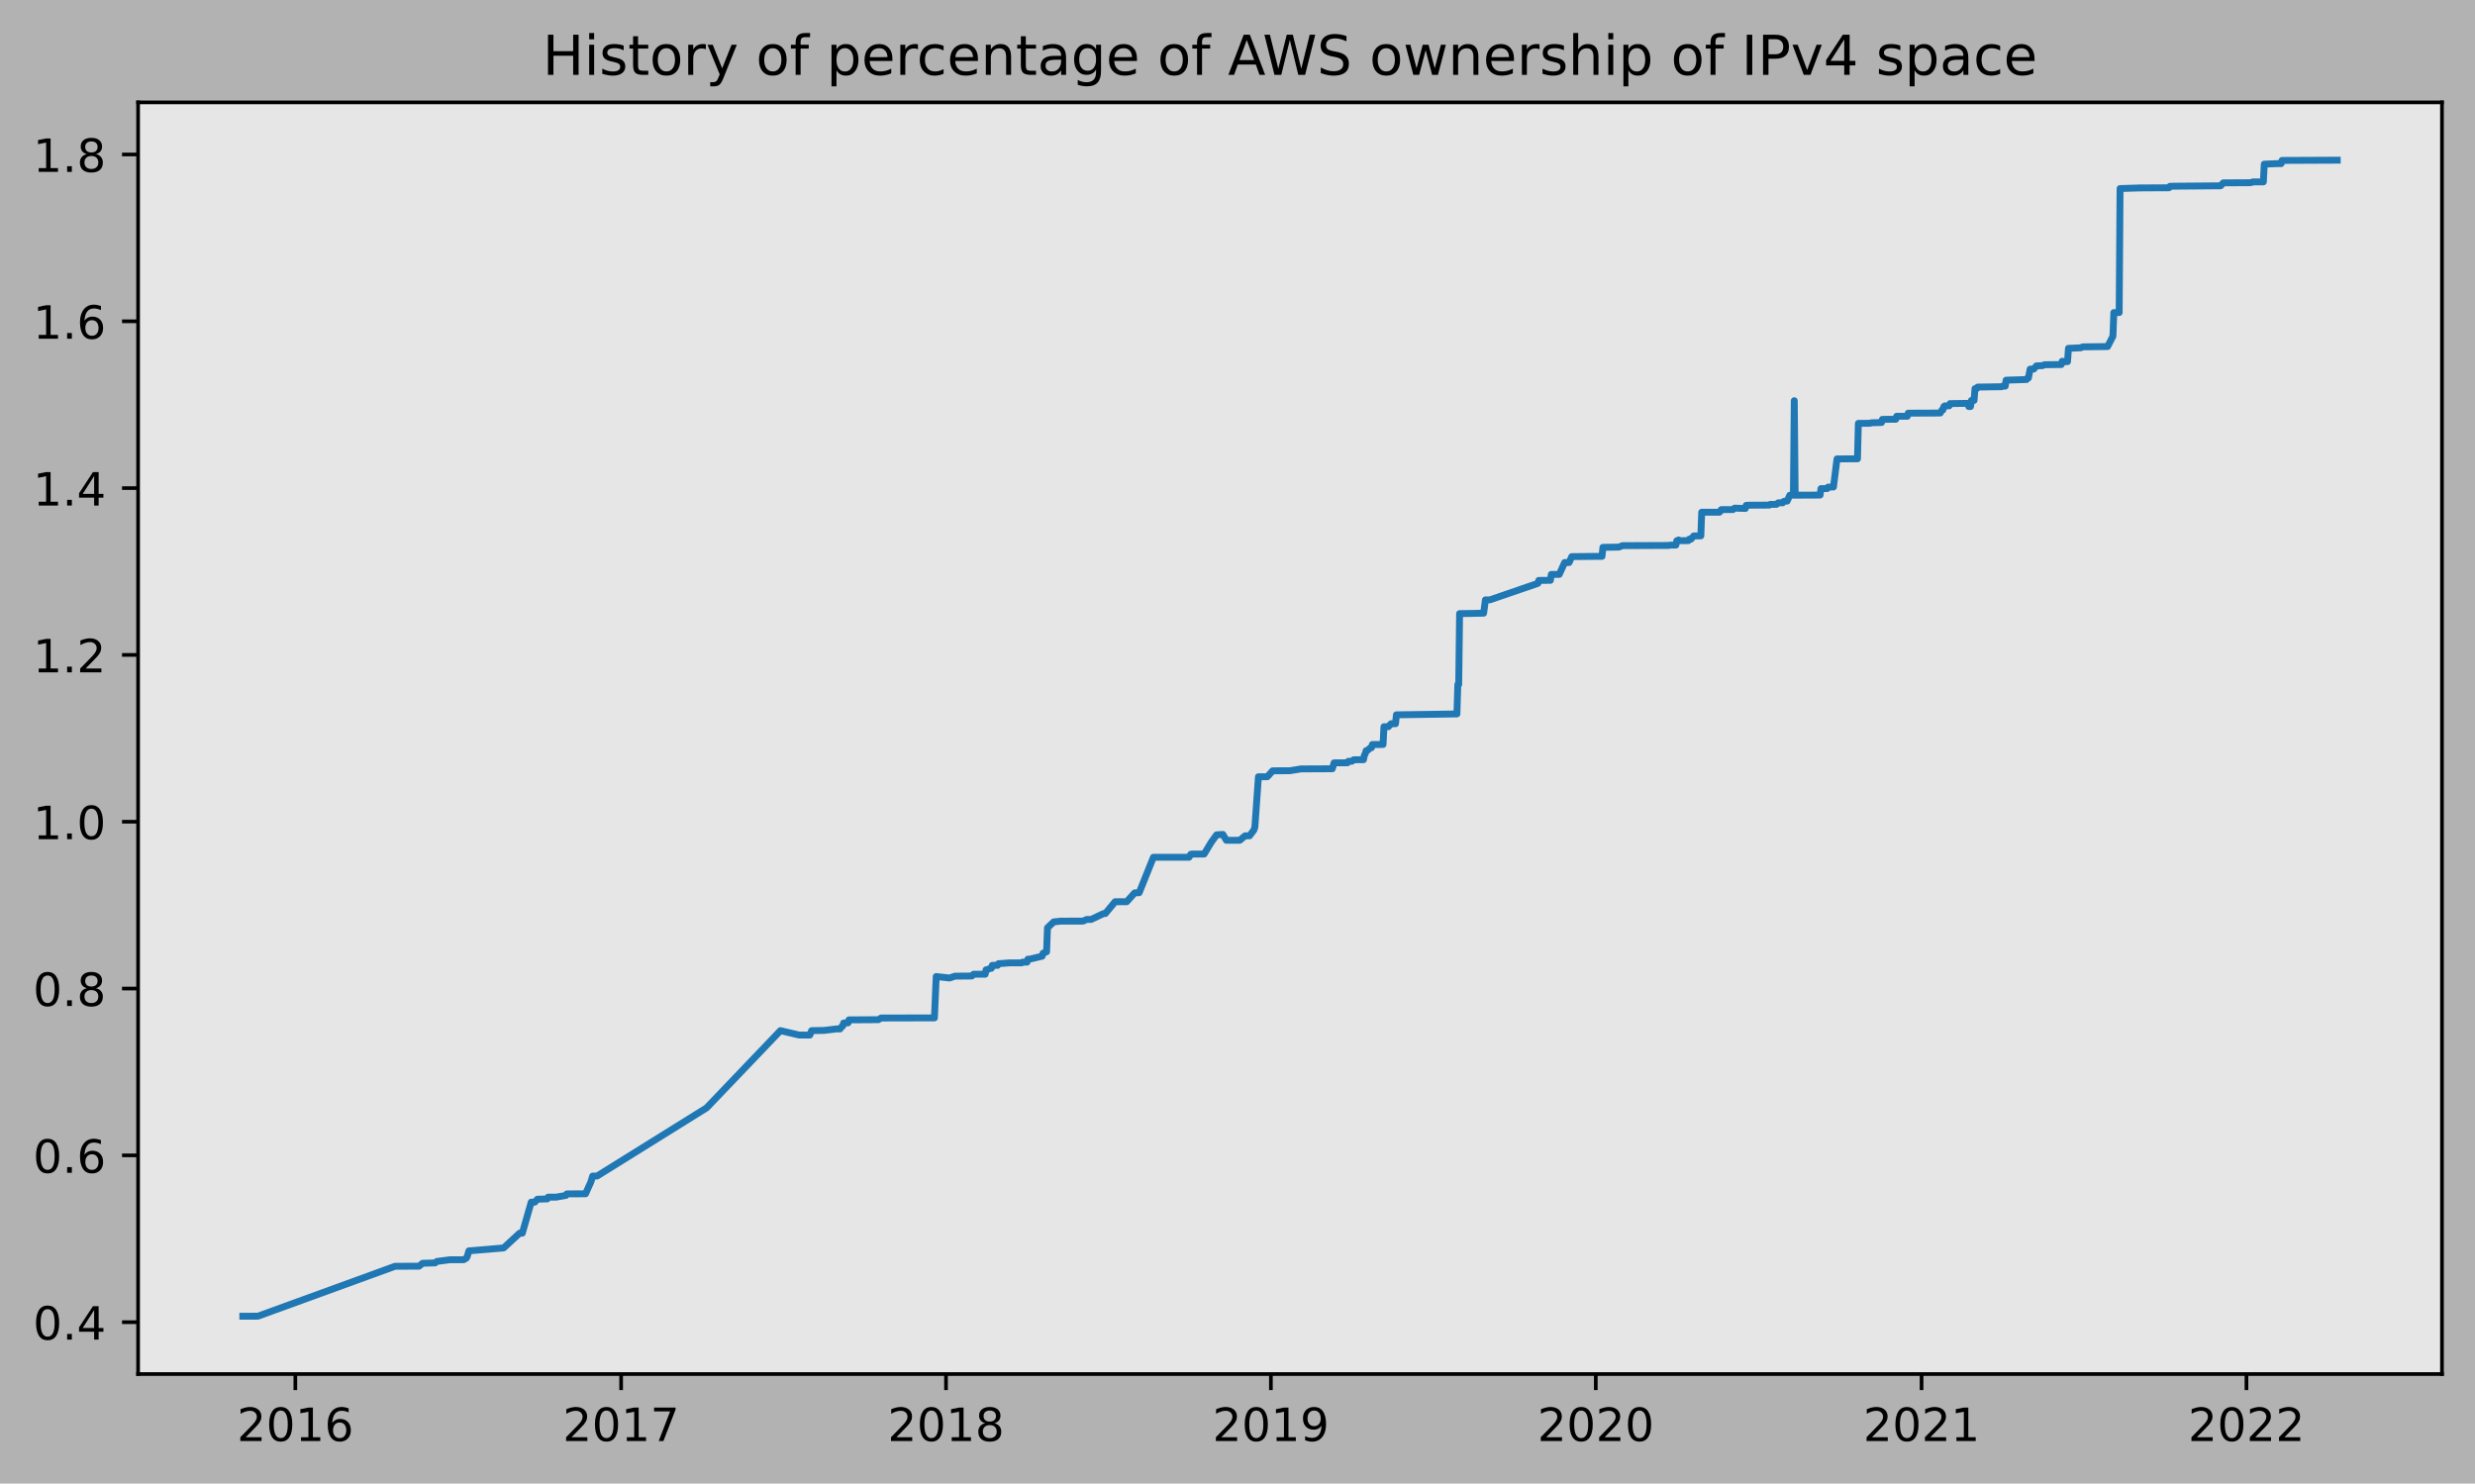
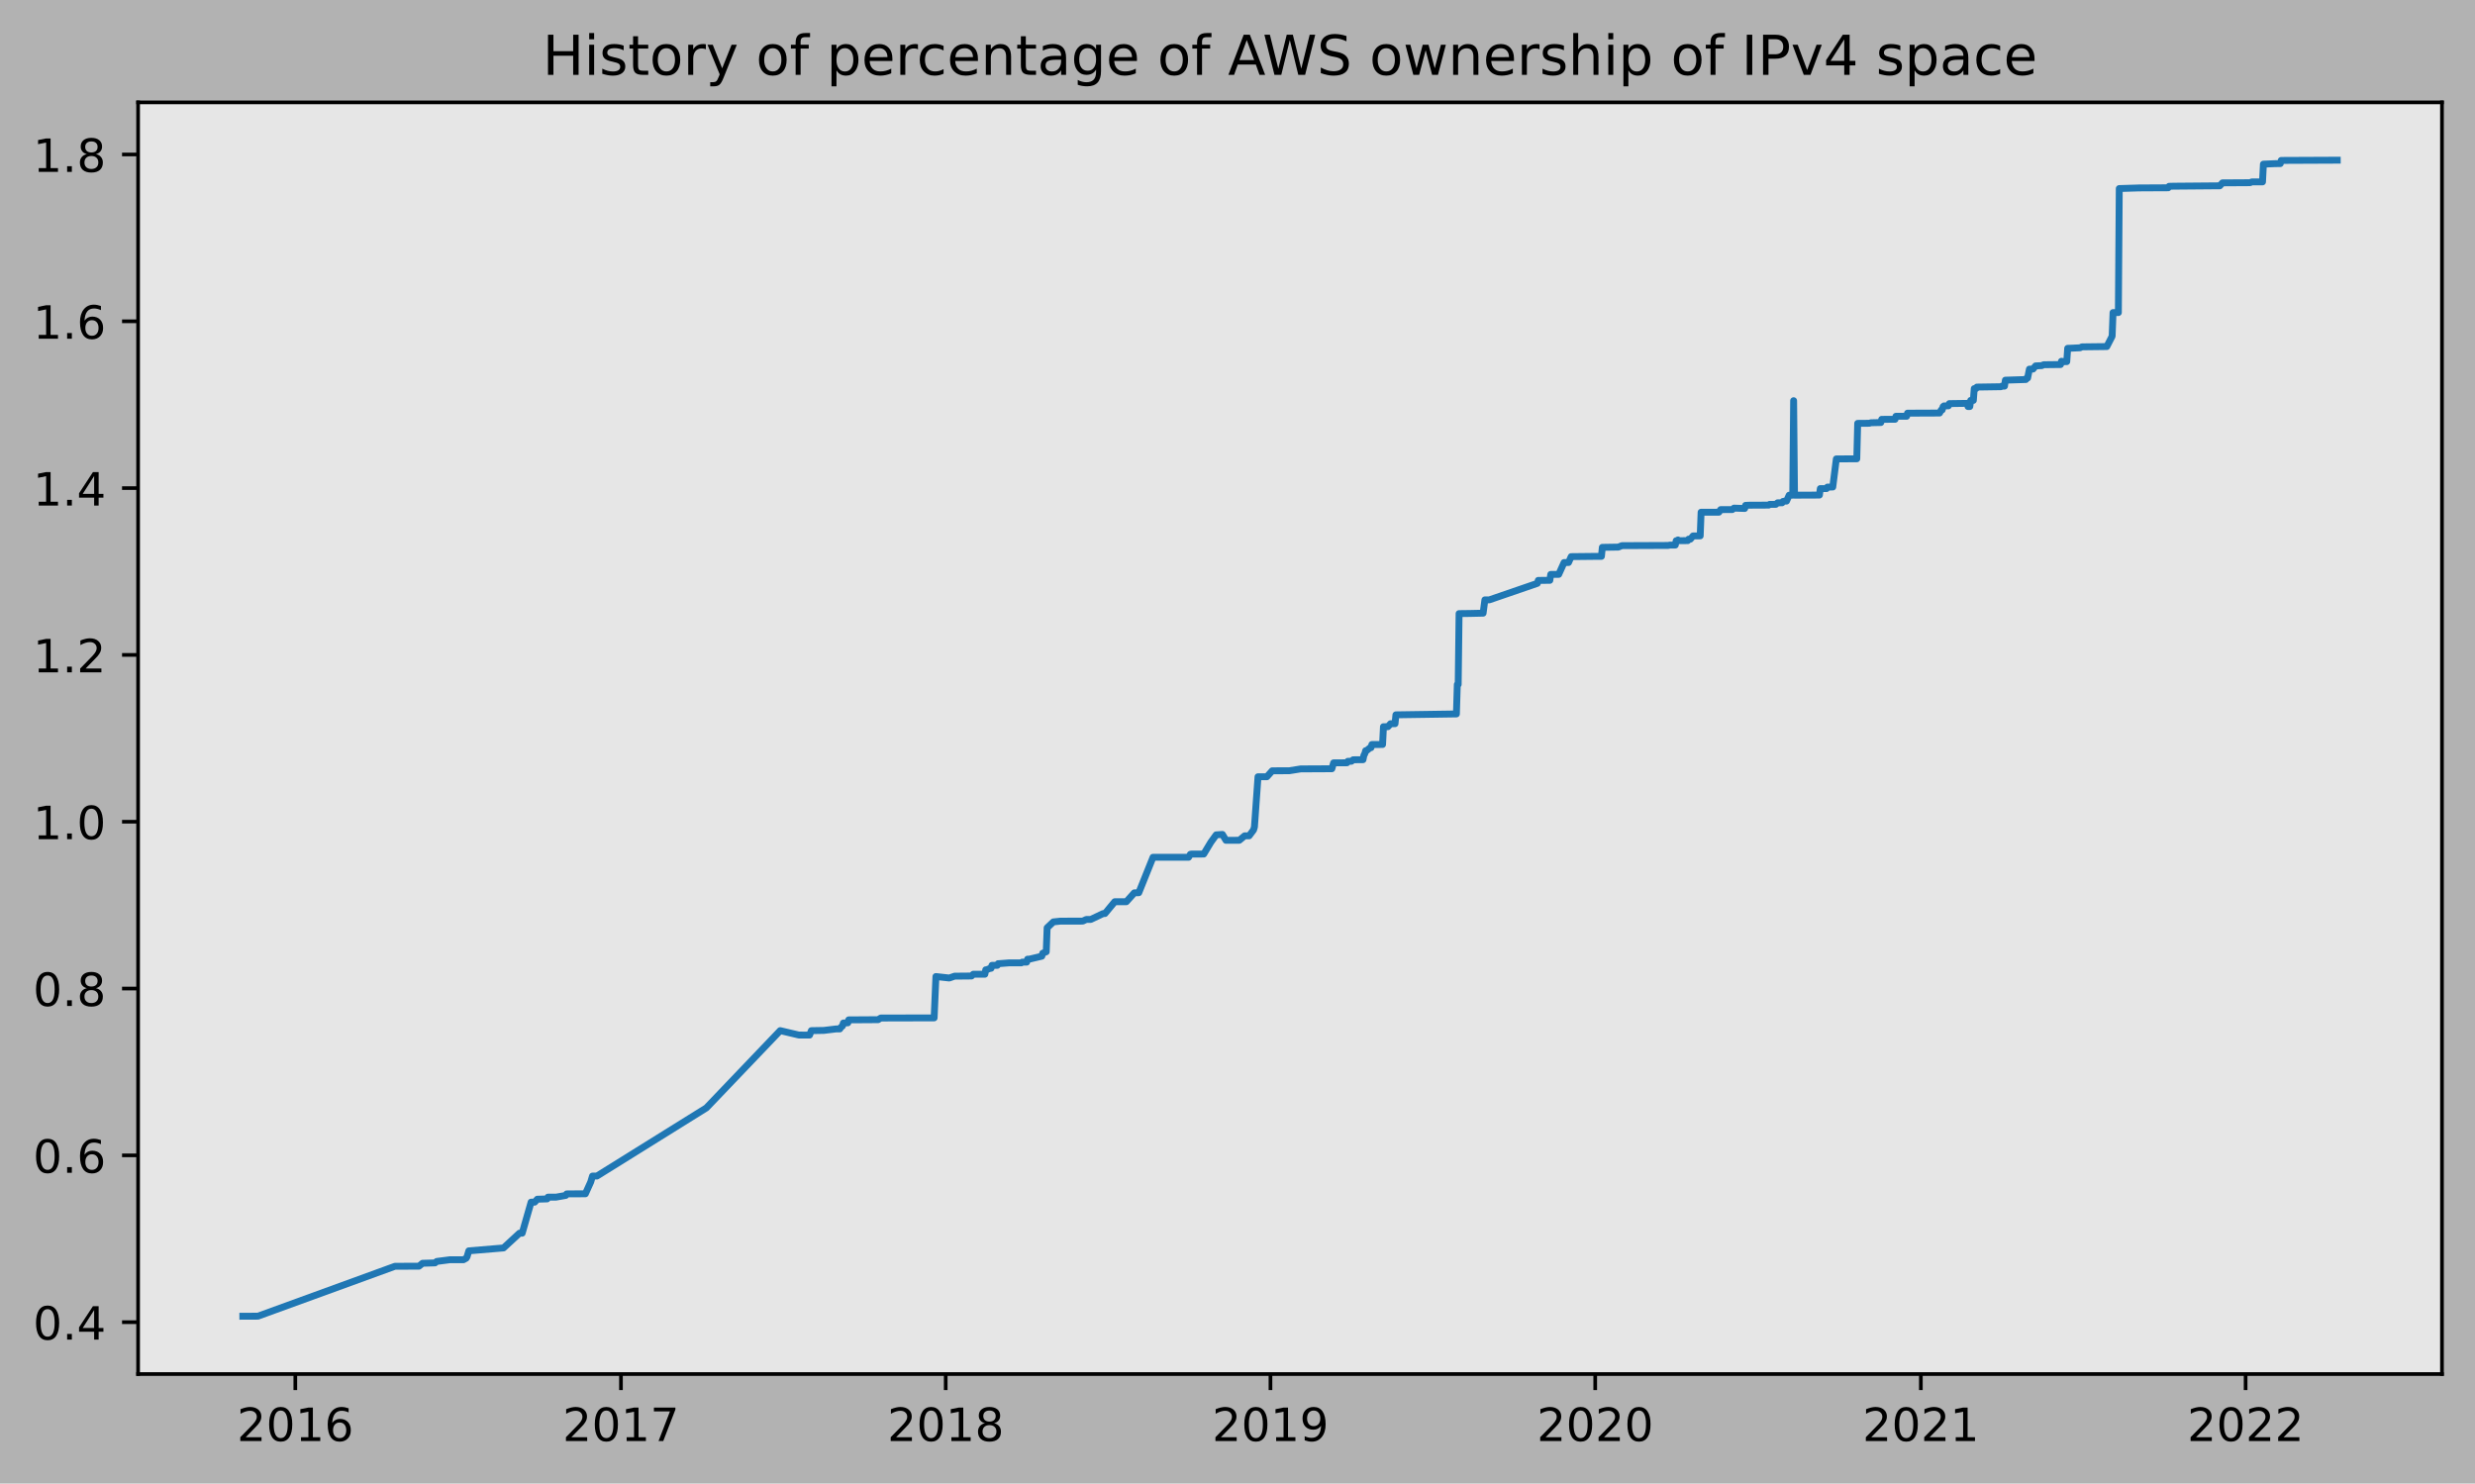
<svg xmlns="http://www.w3.org/2000/svg" xmlns:xlink="http://www.w3.org/1999/xlink" height="323.396pt" version="1.1" viewBox="0 0 539.503 323.396" width="539.503pt">
  <defs>
    <style type="text/css">
*{stroke-linecap:butt;stroke-linejoin:round;}
  </style>
  </defs>
  <g id="figure_1">
    <g id="patch_1">
      <path d="M 0 323.396  L 539.503 323.396  L 539.503 0  L 0 0  z " style="fill:#b2b2b2;" />
    </g>
    <g id="axes_1">
      <g id="patch_2">
        <path d="M 30.103 299.518  L 532.303 299.518  L 532.303 22.318  L 30.103 22.318  z " style="fill:#e6e6e6;" />
      </g>
      <g id="matplotlib.axis_1">
        <g id="xtick_1">
          <g id="line2d_1">
            <defs>
-               <path d="M 0 0  L 0 3.5  " id="mf52017f228" style="stroke:#000000;stroke-width:0.8;" />
-             </defs>
-             <g>
-               <use style="stroke:#000000;stroke-width:0.8;" x="64.378" xlink:href="#mf52017f228" y="299.518" />
+               <path d="M 0 0  L 0 3.5  " id="m3a2b5de0a5" style="stroke:#000000;stroke-width:0.8;" />
+             </defs>
+             <g>
+               <use style="stroke:#000000;stroke-width:0.8;" x="64.373" xlink:href="#m3a2b5de0a5" y="299.518" />
            </g>
          </g>
          <g id="text_1">
            <defs>
              <path d="M 19.188 8.297  L 53.609 8.297  L 53.609 0  L 7.328 0  L 7.328 8.297  Q 12.938 14.109 22.625 23.891  Q 32.328 33.688 34.812 36.531  Q 39.547 41.844 41.422 45.531  Q 43.312 49.219 43.312 52.781  Q 43.312 58.594 39.234 62.25  Q 35.156 65.922 28.609 65.922  Q 23.969 65.922 18.812 64.312  Q 13.672 62.703 7.812 59.422  L 7.812 69.391  Q 13.766 71.781 18.938 73  Q 24.125 74.219 28.422 74.219  Q 39.75 74.219 46.484 68.547  Q 53.219 62.891 53.219 53.422  Q 53.219 48.922 51.531 44.891  Q 49.859 40.875 45.406 35.406  Q 44.188 33.984 37.641 27.219  Q 31.109 20.453 19.188 8.297  z " id="DejaVuSans-50" />
              <path d="M 31.781 66.406  Q 24.172 66.406 20.328 58.906  Q 16.5 51.422 16.5 36.375  Q 16.5 21.391 20.328 13.891  Q 24.172 6.391 31.781 6.391  Q 39.453 6.391 43.281 13.891  Q 47.125 21.391 47.125 36.375  Q 47.125 51.422 43.281 58.906  Q 39.453 66.406 31.781 66.406  z M 31.781 74.219  Q 44.047 74.219 50.516 64.516  Q 56.984 54.828 56.984 36.375  Q 56.984 17.969 50.516 8.266  Q 44.047 -1.422 31.781 -1.422  Q 19.531 -1.422 13.062 8.266  Q 6.594 17.969 6.594 36.375  Q 6.594 54.828 13.062 64.516  Q 19.531 74.219 31.781 74.219  z " id="DejaVuSans-48" />
              <path d="M 12.406 8.297  L 28.516 8.297  L 28.516 63.922  L 10.984 60.406  L 10.984 69.391  L 28.422 72.906  L 38.281 72.906  L 38.281 8.297  L 54.391 8.297  L 54.391 0  L 12.406 0  z " id="DejaVuSans-49" />
              <path d="M 33.016 40.375  Q 26.375 40.375 22.484 35.828  Q 18.609 31.297 18.609 23.391  Q 18.609 15.531 22.484 10.953  Q 26.375 6.391 33.016 6.391  Q 39.656 6.391 43.531 10.953  Q 47.406 15.531 47.406 23.391  Q 47.406 31.297 43.531 35.828  Q 39.656 40.375 33.016 40.375  z M 52.594 71.297  L 52.594 62.312  Q 48.875 64.062 45.094 64.984  Q 41.312 65.922 37.594 65.922  Q 27.828 65.922 22.672 59.328  Q 17.531 52.734 16.797 39.406  Q 19.672 43.656 24.016 45.922  Q 28.375 48.188 33.594 48.188  Q 44.578 48.188 50.953 41.516  Q 57.328 34.859 57.328 23.391  Q 57.328 12.156 50.688 5.359  Q 44.047 -1.422 33.016 -1.422  Q 20.359 -1.422 13.672 8.266  Q 6.984 17.969 6.984 36.375  Q 6.984 53.656 15.188 63.938  Q 23.391 74.219 37.203 74.219  Q 40.922 74.219 44.703 73.484  Q 48.484 72.75 52.594 71.297  z " id="DejaVuSans-54" />
            </defs>
-             <g transform="translate(51.65299 314.1166)scale(0.1 -0.1)">
+             <g transform="translate(51.64813 314.1166)scale(0.1 -0.1)">
              <use xlink:href="#DejaVuSans-50" />
              <use x="63.623" xlink:href="#DejaVuSans-48" />
              <use x="127.246" xlink:href="#DejaVuSans-49" />
              <use x="190.869" xlink:href="#DejaVuSans-54" />
            </g>
          </g>
        </g>
        <g id="xtick_2">
          <g id="line2d_2">
            <g>
-               <use style="stroke:#000000;stroke-width:0.8;" x="135.392" xlink:href="#mf52017f228" y="299.518" />
+               <use style="stroke:#000000;stroke-width:0.8;" x="135.357" xlink:href="#m3a2b5de0a5" y="299.518" />
            </g>
          </g>
          <g id="text_2">
            <defs>
              <path d="M 8.203 72.906  L 55.078 72.906  L 55.078 68.703  L 28.609 0  L 18.312 0  L 43.219 64.594  L 8.203 64.594  z " id="DejaVuSans-55" />
            </defs>
-             <g transform="translate(122.6669 314.1166)scale(0.1 -0.1)">
+             <g transform="translate(122.6318 314.1166)scale(0.1 -0.1)">
              <use xlink:href="#DejaVuSans-50" />
              <use x="63.623" xlink:href="#DejaVuSans-48" />
              <use x="127.246" xlink:href="#DejaVuSans-49" />
              <use x="190.869" xlink:href="#DejaVuSans-55" />
            </g>
          </g>
        </g>
        <g id="xtick_3">
          <g id="line2d_3">
            <g>
-               <use style="stroke:#000000;stroke-width:0.8;" x="206.212" xlink:href="#mf52017f228" y="299.518" />
+               <use style="stroke:#000000;stroke-width:0.8;" x="206.147" xlink:href="#m3a2b5de0a5" y="299.518" />
            </g>
          </g>
          <g id="text_3">
            <defs>
              <path d="M 31.781 34.625  Q 24.75 34.625 20.719 30.859  Q 16.703 27.094 16.703 20.516  Q 16.703 13.922 20.719 10.156  Q 24.75 6.391 31.781 6.391  Q 38.812 6.391 42.859 10.172  Q 46.922 13.969 46.922 20.516  Q 46.922 27.094 42.891 30.859  Q 38.875 34.625 31.781 34.625  z M 21.922 38.812  Q 15.578 40.375 12.031 44.719  Q 8.5 49.078 8.5 55.328  Q 8.5 64.062 14.719 69.141  Q 20.953 74.219 31.781 74.219  Q 42.672 74.219 48.875 69.141  Q 55.078 64.062 55.078 55.328  Q 55.078 49.078 51.531 44.719  Q 48 40.375 41.703 38.812  Q 48.828 37.156 52.797 32.312  Q 56.781 27.484 56.781 20.516  Q 56.781 9.906 50.312 4.234  Q 43.844 -1.422 31.781 -1.422  Q 19.734 -1.422 13.25 4.234  Q 6.781 9.906 6.781 20.516  Q 6.781 27.484 10.781 32.312  Q 14.797 37.156 21.922 38.812  z M 18.312 54.391  Q 18.312 48.734 21.844 45.562  Q 25.391 42.391 31.781 42.391  Q 38.141 42.391 41.719 45.562  Q 45.312 48.734 45.312 54.391  Q 45.312 60.062 41.719 63.234  Q 38.141 66.406 31.781 66.406  Q 25.391 66.406 21.844 63.234  Q 18.312 60.062 18.312 54.391  z " id="DejaVuSans-56" />
            </defs>
-             <g transform="translate(193.4867 314.1166)scale(0.1 -0.1)">
+             <g transform="translate(193.4216 314.1166)scale(0.1 -0.1)">
              <use xlink:href="#DejaVuSans-50" />
              <use x="63.623" xlink:href="#DejaVuSans-48" />
              <use x="127.246" xlink:href="#DejaVuSans-49" />
              <use x="190.869" xlink:href="#DejaVuSans-56" />
            </g>
          </g>
        </g>
        <g id="xtick_4">
          <g id="line2d_4">
            <g>
-               <use style="stroke:#000000;stroke-width:0.8;" x="277.032" xlink:href="#mf52017f228" y="299.518" />
+               <use style="stroke:#000000;stroke-width:0.8;" x="276.936" xlink:href="#m3a2b5de0a5" y="299.518" />
            </g>
          </g>
          <g id="text_4">
            <defs>
              <path d="M 10.984 1.516  L 10.984 10.5  Q 14.703 8.734 18.5 7.812  Q 22.312 6.891 25.984 6.891  Q 35.75 6.891 40.891 13.453  Q 46.047 20.016 46.781 33.406  Q 43.953 29.203 39.594 26.953  Q 35.25 24.703 29.984 24.703  Q 19.047 24.703 12.672 31.312  Q 6.297 37.938 6.297 49.422  Q 6.297 60.641 12.938 67.422  Q 19.578 74.219 30.609 74.219  Q 43.266 74.219 49.922 64.516  Q 56.594 54.828 56.594 36.375  Q 56.594 19.141 48.406 8.859  Q 40.234 -1.422 26.422 -1.422  Q 22.703 -1.422 18.891 -0.688  Q 15.094 0.047 10.984 1.516  z M 30.609 32.422  Q 37.25 32.422 41.125 36.953  Q 45.016 41.5 45.016 49.422  Q 45.016 57.281 41.125 61.844  Q 37.25 66.406 30.609 66.406  Q 23.969 66.406 20.094 61.844  Q 16.219 57.281 16.219 49.422  Q 16.219 41.5 20.094 36.953  Q 23.969 32.422 30.609 32.422  z " id="DejaVuSans-57" />
            </defs>
-             <g transform="translate(264.3065 314.1166)scale(0.1 -0.1)">
+             <g transform="translate(264.2113 314.1166)scale(0.1 -0.1)">
              <use xlink:href="#DejaVuSans-50" />
              <use x="63.623" xlink:href="#DejaVuSans-48" />
              <use x="127.246" xlink:href="#DejaVuSans-49" />
              <use x="190.869" xlink:href="#DejaVuSans-57" />
            </g>
          </g>
        </g>
        <g id="xtick_5">
          <g id="line2d_5">
            <g>
-               <use style="stroke:#000000;stroke-width:0.8;" x="347.851" xlink:href="#mf52017f228" y="299.518" />
+               <use style="stroke:#000000;stroke-width:0.8;" x="347.726" xlink:href="#m3a2b5de0a5" y="299.518" />
            </g>
          </g>
          <g id="text_5">
-             <g transform="translate(335.1264 314.1166)scale(0.1 -0.1)">
+             <g transform="translate(335.0011 314.1166)scale(0.1 -0.1)">
              <use xlink:href="#DejaVuSans-50" />
              <use x="63.623" xlink:href="#DejaVuSans-48" />
              <use x="127.246" xlink:href="#DejaVuSans-50" />
              <use x="190.869" xlink:href="#DejaVuSans-48" />
            </g>
          </g>
        </g>
        <g id="xtick_6">
          <g id="line2d_6">
            <g>
-               <use style="stroke:#000000;stroke-width:0.8;" x="418.865" xlink:href="#mf52017f228" y="299.518" />
+               <use style="stroke:#000000;stroke-width:0.8;" x="418.71" xlink:href="#m3a2b5de0a5" y="299.518" />
            </g>
          </g>
          <g id="text_6">
-             <g transform="translate(406.1403 314.1166)scale(0.1 -0.1)">
+             <g transform="translate(405.9848 314.1166)scale(0.1 -0.1)">
              <use xlink:href="#DejaVuSans-50" />
              <use x="63.623" xlink:href="#DejaVuSans-48" />
              <use x="127.246" xlink:href="#DejaVuSans-50" />
              <use x="190.869" xlink:href="#DejaVuSans-49" />
            </g>
          </g>
        </g>
        <g id="xtick_7">
          <g id="line2d_7">
            <g>
-               <use style="stroke:#000000;stroke-width:0.8;" x="489.685" xlink:href="#mf52017f228" y="299.518" />
+               <use style="stroke:#000000;stroke-width:0.8;" x="489.5" xlink:href="#m3a2b5de0a5" y="299.518" />
            </g>
          </g>
          <g id="text_7">
-             <g transform="translate(476.9601 314.1166)scale(0.1 -0.1)">
+             <g transform="translate(476.7746 314.1166)scale(0.1 -0.1)">
              <use xlink:href="#DejaVuSans-50" />
              <use x="63.623" xlink:href="#DejaVuSans-48" />
              <use x="127.246" xlink:href="#DejaVuSans-50" />
              <use x="190.869" xlink:href="#DejaVuSans-50" />
            </g>
          </g>
        </g>
      </g>
      <g id="matplotlib.axis_2">
        <g id="ytick_1">
          <g id="line2d_8">
            <defs>
-               <path d="M 0 0  L -3.5 0  " id="mc9820c817c" style="stroke:#000000;stroke-width:0.8;" />
-             </defs>
-             <g>
-               <use style="stroke:#000000;stroke-width:0.8;" x="30.103" xlink:href="#mc9820c817c" y="288.212" />
+               <path d="M 0 0  L -3.5 0  " id="mf2abedab11" style="stroke:#000000;stroke-width:0.8;" />
+             </defs>
+             <g>
+               <use style="stroke:#000000;stroke-width:0.8;" x="30.103" xlink:href="#mf2abedab11" y="288.212" />
            </g>
          </g>
          <g id="text_8">
            <defs>
              <path d="M 10.688 12.406  L 21 12.406  L 21 0  L 10.688 0  z " id="DejaVuSans-46" />
              <path d="M 37.797 64.312  L 12.891 25.391  L 37.797 25.391  z M 35.203 72.906  L 47.609 72.906  L 47.609 25.391  L 58.016 25.391  L 58.016 17.188  L 47.609 17.188  L 47.609 0  L 37.797 0  L 37.797 17.188  L 4.891 17.188  L 4.891 26.703  z " id="DejaVuSans-52" />
            </defs>
            <g transform="translate(7.2 292.0114)scale(0.1 -0.1)">
              <use xlink:href="#DejaVuSans-48" />
              <use x="63.623" xlink:href="#DejaVuSans-46" />
              <use x="95.41" xlink:href="#DejaVuSans-52" />
            </g>
          </g>
        </g>
        <g id="ytick_2">
          <g id="line2d_9">
            <g>
-               <use style="stroke:#000000;stroke-width:0.8;" x="30.103" xlink:href="#mc9820c817c" y="251.849" />
+               <use style="stroke:#000000;stroke-width:0.8;" x="30.103" xlink:href="#mf2abedab11" y="251.849" />
            </g>
          </g>
          <g id="text_9">
            <g transform="translate(7.2 255.6484)scale(0.1 -0.1)">
              <use xlink:href="#DejaVuSans-48" />
              <use x="63.623" xlink:href="#DejaVuSans-46" />
              <use x="95.41" xlink:href="#DejaVuSans-54" />
            </g>
          </g>
        </g>
        <g id="ytick_3">
          <g id="line2d_10">
            <g>
-               <use style="stroke:#000000;stroke-width:0.8;" x="30.103" xlink:href="#mc9820c817c" y="215.486" />
+               <use style="stroke:#000000;stroke-width:0.8;" x="30.103" xlink:href="#mf2abedab11" y="215.486" />
            </g>
          </g>
          <g id="text_10">
            <g transform="translate(7.2 219.2854)scale(0.1 -0.1)">
              <use xlink:href="#DejaVuSans-48" />
              <use x="63.623" xlink:href="#DejaVuSans-46" />
              <use x="95.41" xlink:href="#DejaVuSans-56" />
            </g>
          </g>
        </g>
        <g id="ytick_4">
          <g id="line2d_11">
            <g>
-               <use style="stroke:#000000;stroke-width:0.8;" x="30.103" xlink:href="#mc9820c817c" y="179.123" />
+               <use style="stroke:#000000;stroke-width:0.8;" x="30.103" xlink:href="#mf2abedab11" y="179.123" />
            </g>
          </g>
          <g id="text_11">
            <g transform="translate(7.2 182.9224)scale(0.1 -0.1)">
              <use xlink:href="#DejaVuSans-49" />
              <use x="63.623" xlink:href="#DejaVuSans-46" />
              <use x="95.41" xlink:href="#DejaVuSans-48" />
            </g>
          </g>
        </g>
        <g id="ytick_5">
          <g id="line2d_12">
            <g>
-               <use style="stroke:#000000;stroke-width:0.8;" x="30.103" xlink:href="#mc9820c817c" y="142.76" />
+               <use style="stroke:#000000;stroke-width:0.8;" x="30.103" xlink:href="#mf2abedab11" y="142.76" />
            </g>
          </g>
          <g id="text_12">
            <g transform="translate(7.2 146.5593)scale(0.1 -0.1)">
              <use xlink:href="#DejaVuSans-49" />
              <use x="63.623" xlink:href="#DejaVuSans-46" />
              <use x="95.41" xlink:href="#DejaVuSans-50" />
            </g>
          </g>
        </g>
        <g id="ytick_6">
          <g id="line2d_13">
            <g>
-               <use style="stroke:#000000;stroke-width:0.8;" x="30.103" xlink:href="#mc9820c817c" y="106.397" />
+               <use style="stroke:#000000;stroke-width:0.8;" x="30.103" xlink:href="#mf2abedab11" y="106.397" />
            </g>
          </g>
          <g id="text_13">
            <g transform="translate(7.2 110.1963)scale(0.1 -0.1)">
              <use xlink:href="#DejaVuSans-49" />
              <use x="63.623" xlink:href="#DejaVuSans-46" />
              <use x="95.41" xlink:href="#DejaVuSans-52" />
            </g>
          </g>
        </g>
        <g id="ytick_7">
          <g id="line2d_14">
            <g>
-               <use style="stroke:#000000;stroke-width:0.8;" x="30.103" xlink:href="#mc9820c817c" y="70.034" />
+               <use style="stroke:#000000;stroke-width:0.8;" x="30.103" xlink:href="#mf2abedab11" y="70.034" />
            </g>
          </g>
          <g id="text_14">
            <g transform="translate(7.2 73.8333)scale(0.1 -0.1)">
              <use xlink:href="#DejaVuSans-49" />
              <use x="63.623" xlink:href="#DejaVuSans-46" />
              <use x="95.41" xlink:href="#DejaVuSans-54" />
            </g>
          </g>
        </g>
        <g id="ytick_8">
          <g id="line2d_15">
            <g>
-               <use style="stroke:#000000;stroke-width:0.8;" x="30.103" xlink:href="#mc9820c817c" y="33.671" />
+               <use style="stroke:#000000;stroke-width:0.8;" x="30.103" xlink:href="#mf2abedab11" y="33.671" />
            </g>
          </g>
          <g id="text_15">
            <g transform="translate(7.2 37.47028)scale(0.1 -0.1)">
              <use xlink:href="#DejaVuSans-49" />
              <use x="63.623" xlink:href="#DejaVuSans-46" />
              <use x="95.41" xlink:href="#DejaVuSans-56" />
            </g>
          </g>
        </g>
      </g>
      <g id="line2d_16">
-         <path clip-path="url(#p4f57b95a56)" d="M 52.93 286.918  L 56.229 286.904  L 86.109 276.028  L 91.348 276.004  L 92.124 275.371  L 94.84 275.29  L 95.228 274.97  L 98.139 274.596  L 101.049 274.599  L 101.631 274.277  L 101.825 273.955  L 102.213 272.663  L 109.78 272.03  L 113.273 268.81  L 113.855 268.808  L 115.795 262.049  L 116.571 262.049  L 117.153 261.405  L 119.288 261.341  L 119.482 260.956  L 121.228 260.956  L 123.362 260.578  L 123.556 260.256  L 123.944 260.241  L 127.631 260.229  L 128.795 257.655  L 129.183 256.367  L 130.153 256.357  L 154.018 241.501  L 170.123 224.658  L 174.197 225.62  L 176.526 225.627  L 176.914 224.661  L 179.63 224.613  L 182.346 224.285  L 183.122 224.285  L 183.317 223.963  L 183.705 223.641  L 183.899 222.997  L 184.869 222.957  L 185.063 222.313  L 191.466 222.272  L 192.048 221.91  L 203.689 221.88  L 204.077 212.868  L 206.988 213.19  L 208.152 212.786  L 211.838 212.751  L 212.227 212.364  L 214.749 212.365  L 214.943 211.399  L 215.137 211.397  L 215.913 211.073  L 216.107 211.072  L 216.301 210.429  L 217.465 210.428  L 217.659 210.059  L 217.853 210.057  L 219.988 209.892  L 222.704 209.891  L 222.898 209.73  L 223.868 209.729  L 224.062 209.085  L 224.45 209.08  L 227.167 208.436  L 227.361 207.793  L 228.137 207.471  L 228.331 202.241  L 229.689 200.954  L 231.241 200.793  L 236.092 200.786  L 236.868 200.424  L 237.838 200.424  L 240.554 199.137  L 240.943 199.133  L 243.077 196.557  L 245.599 196.561  L 247.345 194.624  L 248.316 194.598  L 251.42 186.871  L 259.181 186.867  L 259.569 186.223  L 259.763 186.173  L 262.48 186.169  L 264.032 183.594  L 265.196 181.985  L 266.554 181.888  L 267.33 183.176  L 270.241 183.164  L 271.405 182.199  L 272.375 182.198  L 273.345 180.91  L 273.539 180.261  L 274.315 169.319  L 276.255 169.314  L 277.42 168.021  L 281.106 168.01  L 283.628 167.608  L 290.419 167.575  L 290.807 166.287  L 293.718 166.272  L 293.912 165.95  L 294.688 165.939  L 295.076 165.617  L 297.21 165.6  L 297.404 164.634  L 297.598 164.312  L 297.792 163.633  L 297.986 163.632  L 298.763 162.989  L 298.957 162.988  L 299.151 162.291  L 301.479 162.287  L 301.673 158.41  L 302.643 158.404  L 303.225 157.759  L 304.195 157.753  L 304.389 155.82  L 317.583 155.626  L 317.777 149.204  L 317.971 149.204  L 318.165 133.755  L 320.494 133.726  L 323.404 133.661  L 323.792 130.764  L 324.762 130.758  L 335.24 127.157  L 335.434 126.514  L 337.956 126.504  L 338.15 125.216  L 339.896 125.199  L 341.06 122.624  L 342.031 122.623  L 342.613 121.335  L 348.045 121.278  L 349.21 121.273  L 349.404 119.313  L 352.896 119.257  L 353.672 118.941  L 363.762 118.898  L 364.15 118.817  L 365.314 118.812  L 365.508 117.867  L 365.702 117.867  L 365.896 117.698  L 366.09 117.857  L 368.03 117.844  L 368.224 117.523  L 368.612 117.522  L 369.194 116.826  L 370.747 116.81  L 370.941 111.658  L 374.821 111.649  L 375.209 111.086  L 377.732 111.083  L 378.12 110.762  L 380.448 110.838  L 380.642 110.159  L 381.418 110.125  L 385.687 110.103  L 385.881 109.942  L 387.239 109.936  L 387.627 109.606  L 388.597 109.602  L 388.791 109.31  L 389.179 109.23  L 389.567 109.23  L 390.149 107.943  L 390.925 107.942  L 391.119 87.343  L 391.313 107.941  L 396.746 107.917  L 396.94 106.501  L 398.298 106.501  L 398.492 106.178  L 399.657 106.16  L 400.433 100.035  L 404.895 100.012  L 405.089 92.288  L 407.612 92.265  L 408 92.151  L 410.134 92.104  L 410.328 91.41  L 413.238 91.398  L 413.433 90.743  L 415.761 90.739  L 415.955 90.063  L 422.94 90.033  L 423.328 89.344  L 423.522 89.344  L 423.716 88.644  L 423.91 88.48  L 424.88 88.462  L 425.074 87.979  L 428.955 87.925  L 429.149 88.618  L 429.537 88.616  L 429.731 87.281  L 430.313 87.281  L 430.507 84.706  L 430.895 84.703  L 431.089 84.377  L 436.328 84.298  L 436.522 84.17  L 437.104 84.169  L 437.298 82.87  L 441.76 82.728  L 441.954 82.405  L 442.148 82.404  L 442.537 80.463  L 443.313 80.453  L 443.895 79.759  L 445.253 79.697  L 445.641 79.505  L 449.327 79.463  L 449.522 78.754  L 450.104 78.832  L 450.686 78.827  L 450.88 75.929  L 451.462 75.911  L 453.596 75.809  L 453.984 75.607  L 459.417 75.543  L 460.581 73.285  L 460.775 68.136  L 461.939 68.135  L 462.133 41.099  L 465.626 40.994  L 466.402 40.967  L 471.835 40.937  L 472.805 40.935  L 472.999 40.613  L 473.969 40.587  L 483.476 40.507  L 484.058 40.504  L 484.64 39.86  L 490.655 39.825  L 491.043 39.654  L 493.372 39.646  L 493.566 35.784  L 496.088 35.674  L 497.252 35.662  L 497.446 34.972  L 509.476 34.918  L 509.476 34.918  " style="fill:none;stroke:#1f77b4;stroke-linecap:square;stroke-width:1.5;" />
+         <path clip-path="url(#p4a2907d3ca)" d="M 52.93 286.918  L 56.227 286.904  L 86.095 276.028  L 91.331 276.004  L 92.107 275.371  L 94.822 275.29  L 95.21 274.97  L 98.119 274.596  L 101.029 274.599  L 101.61 274.277  L 101.804 273.955  L 102.192 272.663  L 109.756 272.03  L 113.247 268.81  L 113.829 268.808  L 115.768 262.049  L 116.544 262.049  L 117.126 261.405  L 119.259 261.341  L 119.453 260.956  L 121.199 260.956  L 123.332 260.578  L 123.526 260.256  L 123.914 260.241  L 127.599 260.229  L 128.763 257.655  L 129.151 256.367  L 130.12 256.357  L 153.976 241.501  L 170.073 224.658  L 174.146 225.62  L 176.473 225.627  L 176.861 224.661  L 179.576 224.613  L 182.291 224.285  L 183.067 224.285  L 183.261 223.963  L 183.649 223.641  L 183.843 222.997  L 184.813 222.957  L 185.007 222.313  L 191.407 222.272  L 191.989 221.91  L 203.625 221.88  L 204.013 212.868  L 206.922 213.19  L 208.086 212.786  L 211.771 212.751  L 212.159 212.364  L 214.68 212.365  L 214.874 211.399  L 215.068 211.397  L 215.844 211.073  L 216.038 211.072  L 216.232 210.429  L 217.395 210.428  L 217.589 210.059  L 217.783 210.057  L 219.917 209.892  L 222.632 209.891  L 222.826 209.73  L 223.796 209.729  L 223.989 209.085  L 224.377 209.08  L 227.093 208.436  L 227.287 207.793  L 228.062 207.471  L 228.256 202.241  L 229.614 200.954  L 231.165 200.793  L 236.014 200.786  L 236.79 200.424  L 237.76 200.424  L 240.475 199.137  L 240.863 199.133  L 242.996 196.557  L 245.517 196.561  L 247.263 194.624  L 248.233 194.598  L 251.336 186.871  L 259.093 186.867  L 259.481 186.223  L 259.675 186.173  L 262.391 186.169  L 263.942 183.594  L 265.106 181.985  L 266.463 181.888  L 267.239 183.176  L 270.148 183.164  L 271.312 182.199  L 272.282 182.198  L 273.251 180.91  L 273.445 180.261  L 274.221 169.319  L 276.161 169.314  L 277.324 168.021  L 281.009 168.01  L 283.53 167.608  L 290.319 167.575  L 290.706 166.287  L 293.616 166.272  L 293.81 165.95  L 294.585 165.939  L 294.973 165.617  L 297.107 165.6  L 297.301 164.634  L 297.494 164.312  L 297.688 163.633  L 297.882 163.632  L 298.658 162.989  L 298.852 162.988  L 299.046 162.291  L 301.373 162.287  L 301.567 158.41  L 302.537 158.404  L 303.119 157.759  L 304.089 157.753  L 304.283 155.82  L 317.471 155.626  L 317.665 149.204  L 317.859 149.204  L 318.053 133.755  L 320.38 133.726  L 323.289 133.661  L 323.677 130.764  L 324.647 130.758  L 335.12 127.157  L 335.314 126.514  L 337.835 126.504  L 338.029 125.216  L 339.774 125.199  L 340.938 122.624  L 341.908 122.623  L 342.49 121.335  L 347.92 121.278  L 349.084 121.273  L 349.278 119.313  L 352.769 119.257  L 353.544 118.941  L 363.63 118.898  L 364.017 118.817  L 365.181 118.812  L 365.375 117.867  L 365.569 117.867  L 365.763 117.698  L 365.957 117.857  L 367.896 117.844  L 368.09 117.523  L 368.478 117.522  L 369.06 116.826  L 370.612 116.81  L 370.806 111.658  L 374.684 111.649  L 375.072 111.086  L 377.594 111.083  L 377.981 110.762  L 380.309 110.838  L 380.503 110.159  L 381.279 110.125  L 385.545 110.103  L 385.739 109.942  L 387.097 109.936  L 387.485 109.606  L 388.454 109.602  L 388.648 109.31  L 389.036 109.23  L 389.424 109.23  L 390.006 107.943  L 390.782 107.942  L 390.976 87.343  L 391.17 107.941  L 396.6 107.917  L 396.794 106.501  L 398.152 106.501  L 398.346 106.178  L 399.509 106.16  L 400.285 100.035  L 404.746 100.012  L 404.94 92.288  L 407.461 92.265  L 407.849 92.151  L 409.982 92.104  L 410.176 91.41  L 413.085 91.398  L 413.279 90.743  L 415.607 90.739  L 415.801 90.063  L 422.783 90.033  L 423.171 89.344  L 423.364 89.344  L 423.558 88.644  L 423.752 88.48  L 424.722 88.462  L 424.916 87.979  L 428.795 87.925  L 428.989 88.618  L 429.377 88.616  L 429.571 87.281  L 430.153 87.281  L 430.346 84.706  L 430.734 84.703  L 430.928 84.377  L 436.165 84.298  L 436.359 84.17  L 436.941 84.169  L 437.135 82.87  L 441.595 82.728  L 441.789 82.405  L 441.983 82.404  L 442.371 80.463  L 443.147 80.453  L 443.729 79.759  L 445.086 79.697  L 445.474 79.505  L 449.159 79.463  L 449.353 78.754  L 449.935 78.832  L 450.517 78.827  L 450.711 75.929  L 451.292 75.911  L 453.426 75.809  L 453.814 75.607  L 459.244 75.543  L 460.408 73.285  L 460.602 68.136  L 461.765 68.135  L 461.959 41.099  L 465.45 40.994  L 466.226 40.967  L 471.657 40.937  L 472.626 40.935  L 472.82 40.613  L 473.79 40.587  L 483.293 40.507  L 483.875 40.504  L 484.457 39.86  L 490.469 39.825  L 490.857 39.654  L 493.185 39.646  L 493.378 35.784  L 495.9 35.674  L 497.063 35.662  L 497.257 34.972  L 509.476 34.918  L 509.476 34.918  " style="fill:none;stroke:#1f77b4;stroke-linecap:square;stroke-width:1.5;" />
      </g>
      <g id="patch_3">
        <path d="M 30.103 299.518  L 30.103 22.318  " style="fill:none;stroke:#000000;stroke-linecap:square;stroke-linejoin:miter;stroke-width:0.8;" />
      </g>
      <g id="patch_4">
        <path d="M 532.303 299.518  L 532.303 22.318  " style="fill:none;stroke:#000000;stroke-linecap:square;stroke-linejoin:miter;stroke-width:0.8;" />
      </g>
      <g id="patch_5">
        <path d="M 30.103 299.518  L 532.303 299.518  " style="fill:none;stroke:#000000;stroke-linecap:square;stroke-linejoin:miter;stroke-width:0.8;" />
      </g>
      <g id="patch_6">
        <path d="M 30.103 22.318  L 532.303 22.318  " style="fill:none;stroke:#000000;stroke-linecap:square;stroke-linejoin:miter;stroke-width:0.8;" />
      </g>
      <g id="text_16">
        <defs>
          <path d="M 9.812 72.906  L 19.672 72.906  L 19.672 43.016  L 55.516 43.016  L 55.516 72.906  L 65.375 72.906  L 65.375 0  L 55.516 0  L 55.516 34.719  L 19.672 34.719  L 19.672 0  L 9.812 0  z " id="DejaVuSans-72" />
          <path d="M 9.422 54.688  L 18.406 54.688  L 18.406 0  L 9.422 0  z M 9.422 75.984  L 18.406 75.984  L 18.406 64.594  L 9.422 64.594  z " id="DejaVuSans-105" />
          <path d="M 44.281 53.078  L 44.281 44.578  Q 40.484 46.531 36.375 47.5  Q 32.281 48.484 27.875 48.484  Q 21.188 48.484 17.844 46.438  Q 14.5 44.391 14.5 40.281  Q 14.5 37.156 16.891 35.375  Q 19.281 33.594 26.516 31.984  L 29.594 31.297  Q 39.156 29.25 43.188 25.516  Q 47.219 21.781 47.219 15.094  Q 47.219 7.469 41.188 3.016  Q 35.156 -1.422 24.609 -1.422  Q 20.219 -1.422 15.453 -0.562  Q 10.688 0.297 5.422 2  L 5.422 11.281  Q 10.406 8.688 15.234 7.391  Q 20.062 6.109 24.812 6.109  Q 31.156 6.109 34.562 8.281  Q 37.984 10.453 37.984 14.406  Q 37.984 18.062 35.516 20.016  Q 33.062 21.969 24.703 23.781  L 21.578 24.516  Q 13.234 26.266 9.516 29.906  Q 5.812 33.547 5.812 39.891  Q 5.812 47.609 11.281 51.797  Q 16.75 56 26.812 56  Q 31.781 56 36.172 55.266  Q 40.578 54.547 44.281 53.078  z " id="DejaVuSans-115" />
          <path d="M 18.312 70.219  L 18.312 54.688  L 36.812 54.688  L 36.812 47.703  L 18.312 47.703  L 18.312 18.016  Q 18.312 11.328 20.141 9.422  Q 21.969 7.516 27.594 7.516  L 36.812 7.516  L 36.812 0  L 27.594 0  Q 17.188 0 13.234 3.875  Q 9.281 7.766 9.281 18.016  L 9.281 47.703  L 2.688 47.703  L 2.688 54.688  L 9.281 54.688  L 9.281 70.219  z " id="DejaVuSans-116" />
          <path d="M 30.609 48.391  Q 23.391 48.391 19.188 42.75  Q 14.984 37.109 14.984 27.297  Q 14.984 17.484 19.156 11.844  Q 23.344 6.203 30.609 6.203  Q 37.797 6.203 41.984 11.859  Q 46.188 17.531 46.188 27.297  Q 46.188 37.016 41.984 42.703  Q 37.797 48.391 30.609 48.391  z M 30.609 56  Q 42.328 56 49.016 48.375  Q 55.719 40.766 55.719 27.297  Q 55.719 13.875 49.016 6.219  Q 42.328 -1.422 30.609 -1.422  Q 18.844 -1.422 12.172 6.219  Q 5.516 13.875 5.516 27.297  Q 5.516 40.766 12.172 48.375  Q 18.844 56 30.609 56  z " id="DejaVuSans-111" />
          <path d="M 41.109 46.297  Q 39.594 47.172 37.812 47.578  Q 36.031 48 33.891 48  Q 26.266 48 22.188 43.047  Q 18.109 38.094 18.109 28.812  L 18.109 0  L 9.078 0  L 9.078 54.688  L 18.109 54.688  L 18.109 46.188  Q 20.953 51.172 25.484 53.578  Q 30.031 56 36.531 56  Q 37.453 56 38.578 55.875  Q 39.703 55.766 41.062 55.516  z " id="DejaVuSans-114" />
          <path d="M 32.172 -5.078  Q 28.375 -14.844 24.75 -17.812  Q 21.141 -20.797 15.094 -20.797  L 7.906 -20.797  L 7.906 -13.281  L 13.188 -13.281  Q 16.891 -13.281 18.938 -11.516  Q 21 -9.766 23.484 -3.219  L 25.094 0.875  L 2.984 54.688  L 12.5 54.688  L 29.594 11.922  L 46.688 54.688  L 56.203 54.688  z " id="DejaVuSans-121" />
          <path id="DejaVuSans-32" />
          <path d="M 37.109 75.984  L 37.109 68.5  L 28.516 68.5  Q 23.688 68.5 21.797 66.547  Q 19.922 64.594 19.922 59.516  L 19.922 54.688  L 34.719 54.688  L 34.719 47.703  L 19.922 47.703  L 19.922 0  L 10.891 0  L 10.891 47.703  L 2.297 47.703  L 2.297 54.688  L 10.891 54.688  L 10.891 58.5  Q 10.891 67.625 15.141 71.797  Q 19.391 75.984 28.609 75.984  z " id="DejaVuSans-102" />
          <path d="M 18.109 8.203  L 18.109 -20.797  L 9.078 -20.797  L 9.078 54.688  L 18.109 54.688  L 18.109 46.391  Q 20.953 51.266 25.266 53.625  Q 29.594 56 35.594 56  Q 45.562 56 51.781 48.094  Q 58.016 40.188 58.016 27.297  Q 58.016 14.406 51.781 6.484  Q 45.562 -1.422 35.594 -1.422  Q 29.594 -1.422 25.266 0.953  Q 20.953 3.328 18.109 8.203  z M 48.688 27.297  Q 48.688 37.203 44.609 42.844  Q 40.531 48.484 33.406 48.484  Q 26.266 48.484 22.188 42.844  Q 18.109 37.203 18.109 27.297  Q 18.109 17.391 22.188 11.75  Q 26.266 6.109 33.406 6.109  Q 40.531 6.109 44.609 11.75  Q 48.688 17.391 48.688 27.297  z " id="DejaVuSans-112" />
          <path d="M 56.203 29.594  L 56.203 25.203  L 14.891 25.203  Q 15.484 15.922 20.484 11.062  Q 25.484 6.203 34.422 6.203  Q 39.594 6.203 44.453 7.469  Q 49.312 8.734 54.109 11.281  L 54.109 2.781  Q 49.266 0.734 44.188 -0.344  Q 39.109 -1.422 33.891 -1.422  Q 20.797 -1.422 13.156 6.188  Q 5.516 13.812 5.516 26.812  Q 5.516 40.234 12.766 48.109  Q 20.016 56 32.328 56  Q 43.359 56 49.781 48.891  Q 56.203 41.797 56.203 29.594  z M 47.219 32.234  Q 47.125 39.594 43.094 43.984  Q 39.062 48.391 32.422 48.391  Q 24.906 48.391 20.391 44.141  Q 15.875 39.891 15.188 32.172  z " id="DejaVuSans-101" />
          <path d="M 48.781 52.594  L 48.781 44.188  Q 44.969 46.297 41.141 47.344  Q 37.312 48.391 33.406 48.391  Q 24.656 48.391 19.812 42.844  Q 14.984 37.312 14.984 27.297  Q 14.984 17.281 19.812 11.734  Q 24.656 6.203 33.406 6.203  Q 37.312 6.203 41.141 7.25  Q 44.969 8.297 48.781 10.406  L 48.781 2.094  Q 45.016 0.344 40.984 -0.531  Q 36.969 -1.422 32.422 -1.422  Q 20.062 -1.422 12.781 6.344  Q 5.516 14.109 5.516 27.297  Q 5.516 40.672 12.859 48.328  Q 20.219 56 33.016 56  Q 37.156 56 41.109 55.141  Q 45.062 54.297 48.781 52.594  z " id="DejaVuSans-99" />
          <path d="M 54.891 33.016  L 54.891 0  L 45.906 0  L 45.906 32.719  Q 45.906 40.484 42.875 44.328  Q 39.844 48.188 33.797 48.188  Q 26.516 48.188 22.312 43.547  Q 18.109 38.922 18.109 30.906  L 18.109 0  L 9.078 0  L 9.078 54.688  L 18.109 54.688  L 18.109 46.188  Q 21.344 51.125 25.703 53.562  Q 30.078 56 35.797 56  Q 45.219 56 50.047 50.172  Q 54.891 44.344 54.891 33.016  z " id="DejaVuSans-110" />
          <path d="M 34.281 27.484  Q 23.391 27.484 19.188 25  Q 14.984 22.516 14.984 16.5  Q 14.984 11.719 18.141 8.906  Q 21.297 6.109 26.703 6.109  Q 34.188 6.109 38.703 11.406  Q 43.219 16.703 43.219 25.484  L 43.219 27.484  z M 52.203 31.203  L 52.203 0  L 43.219 0  L 43.219 8.297  Q 40.141 3.328 35.547 0.953  Q 30.953 -1.422 24.312 -1.422  Q 15.922 -1.422 10.953 3.297  Q 6 8.016 6 15.922  Q 6 25.141 12.172 29.828  Q 18.359 34.516 30.609 34.516  L 43.219 34.516  L 43.219 35.406  Q 43.219 41.609 39.141 45  Q 35.062 48.391 27.688 48.391  Q 23 48.391 18.547 47.266  Q 14.109 46.141 10.016 43.891  L 10.016 52.203  Q 14.938 54.109 19.578 55.047  Q 24.219 56 28.609 56  Q 40.484 56 46.344 49.844  Q 52.203 43.703 52.203 31.203  z " id="DejaVuSans-97" />
          <path d="M 45.406 27.984  Q 45.406 37.75 41.375 43.109  Q 37.359 48.484 30.078 48.484  Q 22.859 48.484 18.828 43.109  Q 14.797 37.75 14.797 27.984  Q 14.797 18.266 18.828 12.891  Q 22.859 7.516 30.078 7.516  Q 37.359 7.516 41.375 12.891  Q 45.406 18.266 45.406 27.984  z M 54.391 6.781  Q 54.391 -7.172 48.188 -13.984  Q 42 -20.797 29.203 -20.797  Q 24.469 -20.797 20.266 -20.094  Q 16.062 -19.391 12.109 -17.922  L 12.109 -9.188  Q 16.062 -11.328 19.922 -12.344  Q 23.781 -13.375 27.781 -13.375  Q 36.625 -13.375 41.016 -8.766  Q 45.406 -4.156 45.406 5.172  L 45.406 9.625  Q 42.625 4.781 38.281 2.391  Q 33.938 0 27.875 0  Q 17.828 0 11.672 7.656  Q 5.516 15.328 5.516 27.984  Q 5.516 40.672 11.672 48.328  Q 17.828 56 27.875 56  Q 33.938 56 38.281 53.609  Q 42.625 51.219 45.406 46.391  L 45.406 54.688  L 54.391 54.688  z " id="DejaVuSans-103" />
          <path d="M 34.188 63.188  L 20.797 26.906  L 47.609 26.906  z M 28.609 72.906  L 39.797 72.906  L 67.578 0  L 57.328 0  L 50.688 18.703  L 17.828 18.703  L 11.188 0  L 0.781 0  z " id="DejaVuSans-65" />
          <path d="M 3.328 72.906  L 13.281 72.906  L 28.609 11.281  L 43.891 72.906  L 54.984 72.906  L 70.312 11.281  L 85.594 72.906  L 95.609 72.906  L 77.297 0  L 64.891 0  L 49.516 63.281  L 33.984 0  L 21.578 0  z " id="DejaVuSans-87" />
          <path d="M 53.516 70.516  L 53.516 60.891  Q 47.906 63.578 42.922 64.891  Q 37.938 66.219 33.297 66.219  Q 25.25 66.219 20.875 63.094  Q 16.5 59.969 16.5 54.203  Q 16.5 49.359 19.406 46.891  Q 22.312 44.438 30.422 42.922  L 36.375 41.703  Q 47.406 39.594 52.656 34.297  Q 57.906 29 57.906 20.125  Q 57.906 9.516 50.797 4.047  Q 43.703 -1.422 29.984 -1.422  Q 24.812 -1.422 18.969 -0.25  Q 13.141 0.922 6.891 3.219  L 6.891 13.375  Q 12.891 10.016 18.656 8.297  Q 24.422 6.594 29.984 6.594  Q 38.422 6.594 43.016 9.906  Q 47.609 13.234 47.609 19.391  Q 47.609 24.75 44.312 27.781  Q 41.016 30.812 33.5 32.328  L 27.484 33.5  Q 16.453 35.688 11.516 40.375  Q 6.594 45.062 6.594 53.422  Q 6.594 63.094 13.406 68.656  Q 20.219 74.219 32.172 74.219  Q 37.312 74.219 42.625 73.281  Q 47.953 72.359 53.516 70.516  z " id="DejaVuSans-83" />
          <path d="M 4.203 54.688  L 13.188 54.688  L 24.422 12.016  L 35.594 54.688  L 46.188 54.688  L 57.422 12.016  L 68.609 54.688  L 77.594 54.688  L 63.281 0  L 52.688 0  L 40.922 44.828  L 29.109 0  L 18.5 0  z " id="DejaVuSans-119" />
          <path d="M 54.891 33.016  L 54.891 0  L 45.906 0  L 45.906 32.719  Q 45.906 40.484 42.875 44.328  Q 39.844 48.188 33.797 48.188  Q 26.516 48.188 22.312 43.547  Q 18.109 38.922 18.109 30.906  L 18.109 0  L 9.078 0  L 9.078 75.984  L 18.109 75.984  L 18.109 46.188  Q 21.344 51.125 25.703 53.562  Q 30.078 56 35.797 56  Q 45.219 56 50.047 50.172  Q 54.891 44.344 54.891 33.016  z " id="DejaVuSans-104" />
          <path d="M 9.812 72.906  L 19.672 72.906  L 19.672 0  L 9.812 0  z " id="DejaVuSans-73" />
          <path d="M 19.672 64.797  L 19.672 37.406  L 32.078 37.406  Q 38.969 37.406 42.719 40.969  Q 46.484 44.531 46.484 51.125  Q 46.484 57.672 42.719 61.234  Q 38.969 64.797 32.078 64.797  z M 9.812 72.906  L 32.078 72.906  Q 44.344 72.906 50.609 67.359  Q 56.891 61.812 56.891 51.125  Q 56.891 40.328 50.609 34.812  Q 44.344 29.297 32.078 29.297  L 19.672 29.297  L 19.672 0  L 9.812 0  z " id="DejaVuSans-80" />
          <path d="M 2.984 54.688  L 12.5 54.688  L 29.594 8.797  L 46.688 54.688  L 56.203 54.688  L 35.688 0  L 23.484 0  z " id="DejaVuSans-118" />
        </defs>
        <g transform="translate(118.2778 16.31812)scale(0.12 -0.12)">
          <use xlink:href="#DejaVuSans-72" />
          <use x="75.195" xlink:href="#DejaVuSans-105" />
          <use x="102.979" xlink:href="#DejaVuSans-115" />
          <use x="155.078" xlink:href="#DejaVuSans-116" />
          <use x="194.287" xlink:href="#DejaVuSans-111" />
          <use x="255.469" xlink:href="#DejaVuSans-114" />
          <use x="296.582" xlink:href="#DejaVuSans-121" />
          <use x="355.762" xlink:href="#DejaVuSans-32" />
          <use x="387.549" xlink:href="#DejaVuSans-111" />
          <use x="448.73" xlink:href="#DejaVuSans-102" />
          <use x="483.936" xlink:href="#DejaVuSans-32" />
          <use x="515.723" xlink:href="#DejaVuSans-112" />
          <use x="579.199" xlink:href="#DejaVuSans-101" />
          <use x="640.723" xlink:href="#DejaVuSans-114" />
          <use x="679.586" xlink:href="#DejaVuSans-99" />
          <use x="734.566" xlink:href="#DejaVuSans-101" />
          <use x="796.09" xlink:href="#DejaVuSans-110" />
          <use x="859.469" xlink:href="#DejaVuSans-116" />
          <use x="898.678" xlink:href="#DejaVuSans-97" />
          <use x="959.957" xlink:href="#DejaVuSans-103" />
          <use x="1023.434" xlink:href="#DejaVuSans-101" />
          <use x="1084.957" xlink:href="#DejaVuSans-32" />
          <use x="1116.744" xlink:href="#DejaVuSans-111" />
          <use x="1177.926" xlink:href="#DejaVuSans-102" />
          <use x="1213.131" xlink:href="#DejaVuSans-32" />
          <use x="1244.918" xlink:href="#DejaVuSans-65" />
          <use x="1307.826" xlink:href="#DejaVuSans-87" />
          <use x="1406.703" xlink:href="#DejaVuSans-83" />
          <use x="1470.18" xlink:href="#DejaVuSans-32" />
          <use x="1501.967" xlink:href="#DejaVuSans-111" />
          <use x="1563.148" xlink:href="#DejaVuSans-119" />
          <use x="1644.936" xlink:href="#DejaVuSans-110" />
          <use x="1708.314" xlink:href="#DejaVuSans-101" />
          <use x="1769.838" xlink:href="#DejaVuSans-114" />
          <use x="1810.951" xlink:href="#DejaVuSans-115" />
          <use x="1863.051" xlink:href="#DejaVuSans-104" />
          <use x="1926.43" xlink:href="#DejaVuSans-105" />
          <use x="1954.213" xlink:href="#DejaVuSans-112" />
          <use x="2017.689" xlink:href="#DejaVuSans-32" />
          <use x="2049.477" xlink:href="#DejaVuSans-111" />
          <use x="2110.658" xlink:href="#DejaVuSans-102" />
          <use x="2145.863" xlink:href="#DejaVuSans-32" />
          <use x="2177.65" xlink:href="#DejaVuSans-73" />
          <use x="2207.143" xlink:href="#DejaVuSans-80" />
          <use x="2267.445" xlink:href="#DejaVuSans-118" />
          <use x="2326.625" xlink:href="#DejaVuSans-52" />
          <use x="2390.248" xlink:href="#DejaVuSans-32" />
          <use x="2422.035" xlink:href="#DejaVuSans-115" />
          <use x="2474.135" xlink:href="#DejaVuSans-112" />
          <use x="2537.611" xlink:href="#DejaVuSans-97" />
          <use x="2598.891" xlink:href="#DejaVuSans-99" />
          <use x="2653.871" xlink:href="#DejaVuSans-101" />
        </g>
      </g>
    </g>
  </g>
  <defs>
-     <clipPath id="p4f57b95a56">
+     <clipPath id="p4a2907d3ca">
      <rect height="277.2" width="502.2" x="30.103" y="22.318" />
    </clipPath>
  </defs>
</svg>
